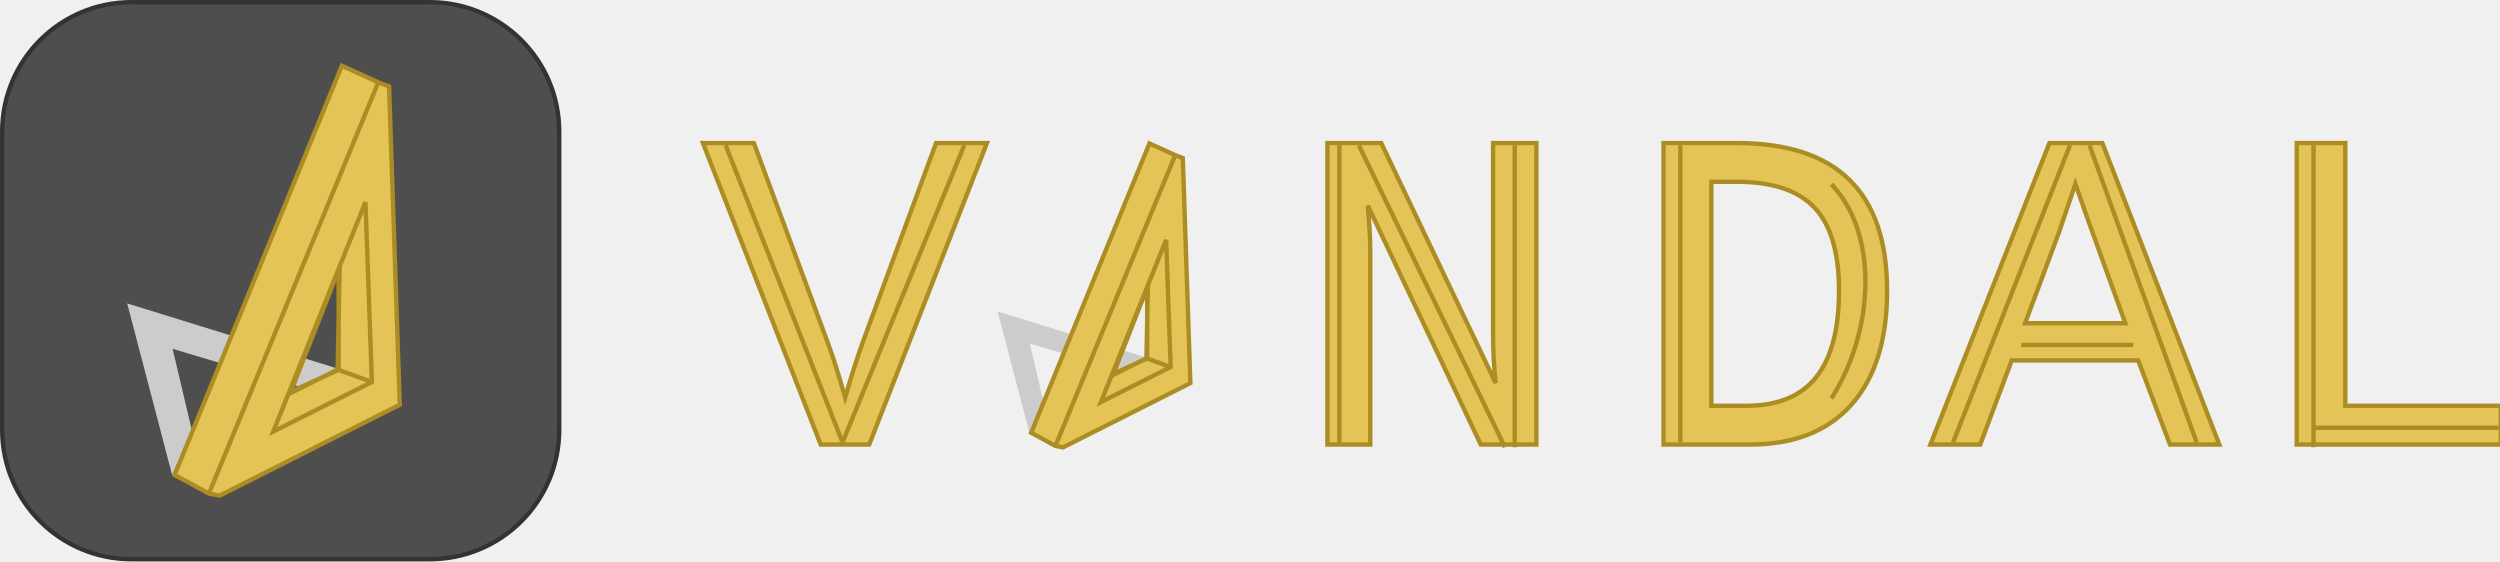
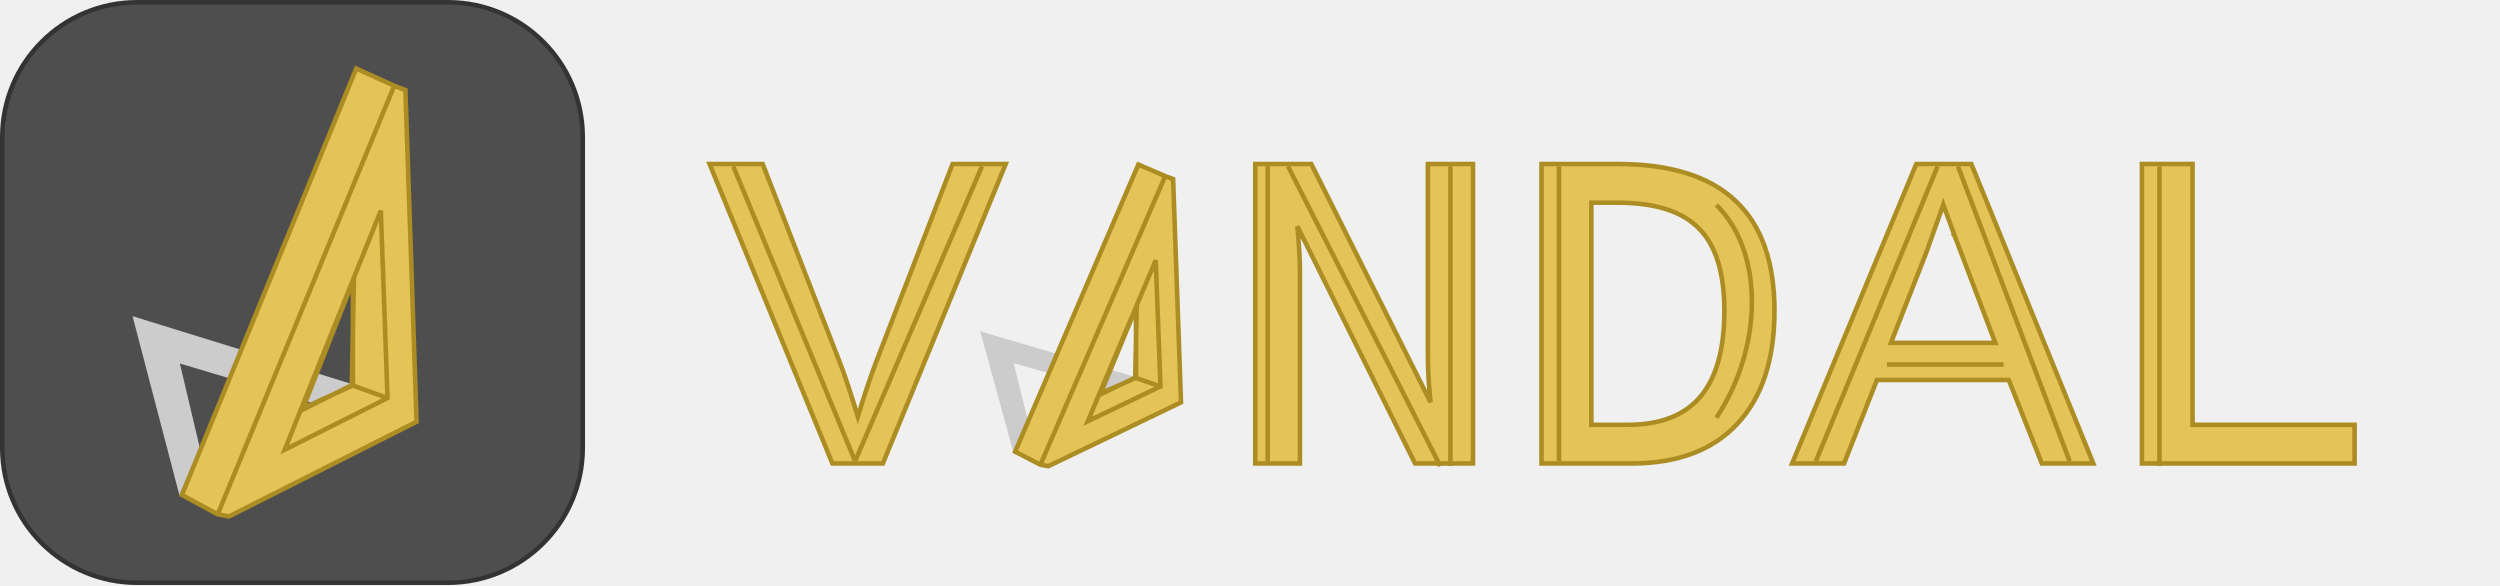
- <svg xmlns="http://www.w3.org/2000/svg" width="570" height="128" viewBox="0 0 570 128" fill="none">
-   <g clip-path="url(#clip0)">
-     <rect x="0.5" y="0.5" width="127" height="127" rx="29.5" fill="#4E4E4E" stroke="#333333" />
-     <path d="M29 69.179L39.253 108.335L43.733 98.068L39.358 79.537L70.033 88.7L79.195 84.716L29 69.179Z" fill="#CCCCCC" />
-     <path fill-rule="evenodd" clip-rule="evenodd" d="M77.946 15L39.812 108.291L47.634 112.531L50.079 113.002L91.146 92.271L88.702 19.712L86.257 18.769L77.946 15ZM77.217 61.549L66.323 89.28L77.217 84.328V61.549Z" fill="#E4C456" />
-     <path d="M39.812 108.291L39.349 108.101L39.179 108.516L39.574 108.73L39.812 108.291ZM77.946 15L78.153 14.545L77.68 14.33L77.483 14.811L77.946 15ZM47.634 112.531L47.396 112.971L47.464 113.007L47.54 113.022L47.634 112.531ZM50.079 113.002L49.984 113.493L50.152 113.525L50.304 113.449L50.079 113.002ZM91.146 92.271L91.372 92.717L91.657 92.573L91.646 92.254L91.146 92.271ZM88.702 19.712L89.202 19.695L89.191 19.364L88.882 19.245L88.702 19.712ZM86.257 18.769L86.051 19.225L86.064 19.231L86.078 19.236L86.257 18.769ZM66.323 89.28L65.857 89.097L65.406 90.246L66.529 89.735L66.323 89.28ZM77.217 61.549H77.717L76.752 61.366L77.217 61.549ZM77.217 84.328L77.424 84.783L77.717 84.65V84.328H77.217ZM83.324 46.097L83.824 46.079L82.86 45.91L83.324 46.097ZM84.791 87.088L85.015 87.535L85.302 87.391L85.29 87.07L84.791 87.088ZM62.301 98.396L61.837 98.21L61.344 99.437L62.526 98.843L62.301 98.396ZM77.453 60.703L76.989 60.517L76.989 60.517L77.453 60.703ZM40.275 108.48L78.409 15.189L77.483 14.811L39.349 108.101L40.275 108.48ZM47.873 112.091L40.05 107.851L39.574 108.73L47.396 112.971L47.873 112.091ZM50.173 112.511L47.729 112.04L47.54 113.022L49.984 113.493L50.173 112.511ZM90.921 91.825L49.853 112.556L50.304 113.449L91.372 92.717L90.921 91.825ZM88.202 19.729L90.647 92.288L91.646 92.254L89.202 19.695L88.202 19.729ZM86.078 19.236L88.522 20.178L88.882 19.245L86.437 18.303L86.078 19.236ZM77.74 15.455L86.051 19.225L86.464 18.314L78.153 14.545L77.74 15.455ZM66.788 89.463L77.683 61.731L76.752 61.366L65.857 89.097L66.788 89.463ZM77.01 83.873L66.116 88.825L66.529 89.735L77.424 84.783L77.01 83.873ZM76.717 61.549V84.328H77.717V61.549H76.717ZM85.795 18.579L47.172 112.341L48.097 112.721L86.72 18.96L85.795 18.579ZM82.824 46.115L84.291 87.106L85.29 87.07L83.824 46.079L82.824 46.115ZM84.566 86.641L62.077 97.949L62.526 98.843L85.015 87.535L84.566 86.641ZM62.765 98.583L66.174 90.102L65.246 89.729L61.837 98.21L62.765 98.583ZM65.935 90.362L77.193 84.708L76.744 83.814L65.486 89.468L65.935 90.362ZM66.174 90.102L77.917 60.889L76.989 60.517L65.246 89.729L66.174 90.102ZM77.917 60.889L83.788 46.283L82.86 45.91L76.989 60.517L77.917 60.889ZM77.468 84.272L77.953 60.713L76.953 60.693L76.468 84.251L77.468 84.272ZM84.961 86.618L77.138 83.791L76.798 84.731L84.621 87.558L84.961 86.618Z" fill="#AC8D24" />
-     <path d="M337.476 101.069L337.612 101.355H337.928H349.796H350.296V100.855V33.111V32.611H349.796H340.921H340.421V33.111V76.499C340.421 79.963 340.616 83.572 341.005 87.326L315.058 32.895L314.922 32.611H314.606H303.152H302.652V33.111V100.855V101.355H303.152H311.923H312.423V100.855V56.864C312.423 54.565 312.233 51.234 311.853 46.876L337.476 101.069Z" fill="#E4C456" stroke="#AC8D24" />
-     <path d="M227.465 71.015L234.714 98.7L237.882 91.441L234.788 78.338L256.477 84.817L262.956 82L227.465 71.015Z" fill="#CCCCCC" />
-     <path fill-rule="evenodd" clip-rule="evenodd" d="M262.072 32.707L235.109 98.669L240.64 101.667L242.369 102L271.406 87.342L269.677 36.038L267.949 35.372L262.072 32.707ZM261.557 65.619L253.854 85.227L261.557 81.726V65.619Z" fill="#E4C456" />
-     <path d="M235.109 98.669L234.646 98.479L234.477 98.894L234.871 99.108L235.109 98.669ZM262.072 32.707L262.279 32.252L261.806 32.037L261.609 32.518L262.072 32.707ZM240.64 101.667L240.402 102.106L240.47 102.143L240.545 102.158L240.64 101.667ZM242.369 102L242.274 102.491L242.441 102.523L242.594 102.446L242.369 102ZM271.406 87.342L271.631 87.788L271.916 87.644L271.905 87.325L271.406 87.342ZM269.677 36.038L270.177 36.022L270.166 35.691L269.857 35.572L269.677 36.038ZM267.949 35.372L267.742 35.828L267.755 35.834L267.769 35.839L267.949 35.372ZM253.854 85.227L253.388 85.044L252.937 86.193L254.06 85.682L253.854 85.227ZM261.557 65.619H262.057L261.091 65.437L261.557 65.619ZM261.557 81.726L261.763 82.181L262.057 82.048V81.726H261.557ZM265.875 54.694L266.374 54.676L265.411 54.508L265.875 54.694ZM266.912 83.677L267.136 84.124L267.423 83.98L267.411 83.659L266.912 83.677ZM251.01 91.673L250.547 91.486L250.053 92.714L251.235 92.119L251.01 91.673ZM261.723 65.022L261.259 64.835L261.259 64.835L261.723 65.022ZM235.572 98.858L262.535 32.896L261.609 32.518L234.646 98.479L235.572 98.858ZM240.878 101.227L235.348 98.229L234.871 99.108L240.402 102.106L240.878 101.227ZM242.463 101.509L240.735 101.176L240.545 102.158L242.274 102.491L242.463 101.509ZM271.18 86.895L242.143 101.554L242.594 102.446L271.631 87.788L271.18 86.895ZM269.177 36.055L270.906 87.359L271.905 87.325L270.177 36.022L269.177 36.055ZM267.769 35.839L269.497 36.505L269.857 35.572L268.129 34.906L267.769 35.839ZM261.866 33.163L267.742 35.828L268.155 34.917L262.279 32.252L261.866 33.163ZM254.319 85.41L262.022 65.802L261.091 65.437L253.388 85.044L254.319 85.41ZM261.35 81.271L253.647 84.772L254.06 85.682L261.763 82.181L261.35 81.271ZM261.057 65.619V81.726H262.057V65.619H261.057ZM267.486 35.182L240.178 101.476L241.102 101.857L268.411 35.563L267.486 35.182ZM265.375 54.712L266.412 83.695L267.411 83.659L266.374 54.676L265.375 54.712ZM266.687 83.231L250.786 91.226L251.235 92.119L267.136 84.124L266.687 83.231ZM251.474 91.859L253.885 85.863L252.957 85.49L250.547 91.486L251.474 91.859ZM253.645 86.123L261.605 82.125L261.156 81.232L253.196 85.229L253.645 86.123ZM253.885 85.863L262.187 65.208L261.259 64.835L252.957 85.49L253.885 85.863ZM262.187 65.208L266.339 54.881L265.411 54.508L261.259 64.835L262.187 65.208ZM261.881 81.689L262.223 65.032L261.224 65.011L260.881 81.668L261.881 81.689ZM267.082 83.207L261.551 81.208L261.211 82.149L266.742 84.148L267.082 83.207Z" fill="#AC8D24" />
-     <path d="M379.281 100.855V101.355H379.781H398.982C408.982 101.355 416.727 98.339 422.138 92.248C427.574 86.134 430.256 77.462 430.256 66.305C430.256 55.113 427.434 46.658 421.7 41.04C416.001 35.389 407.374 32.611 395.92 32.611H379.781H379.281V33.111V100.855ZM413.719 47.363L413.721 47.365C417.398 51.247 419.292 57.521 419.292 66.305C419.292 75.157 417.519 81.703 414.057 86.029C410.614 90.331 405.33 92.521 398.1 92.521H390.193V41.445H395.972C404.17 41.445 410.046 43.453 413.719 47.363Z" fill="#E4C456" stroke="#AC8D24" />
-     <path d="M476.4 33.111L503.053 100.855" stroke="black" />
-     <path d="M197.839 101.355H198.18L198.305 101.037L224.768 33.292L225.034 32.611H224.302H213.769H213.42L213.3 32.938L196.636 78.235L196.636 78.235L196.634 78.241C195.267 82.111 193.955 86.231 192.7 90.6C191.074 85 189.764 80.874 188.77 78.232C188.77 78.232 188.77 78.232 188.77 78.231L172.002 32.937L171.881 32.611H171.533H161H160.268L160.534 33.292L186.997 101.037L187.122 101.355H187.463H197.839Z" fill="#E4C456" stroke="#AC8D24" />
-     <path d="M494.631 101.031L494.753 101.355H495.098H505.274H506.005L505.74 100.674L479.461 32.93L479.337 32.611H478.995H467.613H467.273L467.148 32.927L440.397 100.671L440.127 101.355H440.862H451.142H451.489L451.611 101.03L458.675 82.172H487.514L494.631 101.031ZM473.017 42.462L473.017 42.462L473.019 42.453L473.192 41.917L475.743 49.244L475.743 49.244L475.745 49.25L484.577 73.689H461.724L469.393 53.121L469.395 53.115L469.398 53.108L473.017 42.462Z" fill="#E4C456" stroke="#AC8D24" />
-     <path d="M523.654 100.855V101.355H524.154H569.687H570.187V100.855V93.021V92.521H569.687H534.731V33.111V32.611H534.231H524.154H523.654V33.111V100.855Z" fill="#E4C456" stroke="#AC8D24" />
-     <path d="M219.86 33.111L192.096 100.855" stroke="#AC8D24" />
-     <path d="M165.442 33.111L192.096 100.855" stroke="#AC8D24" />
-     <path d="M345.353 33.111V101.965" stroke="#AC8D24" />
-     <path d="M383.112 33.111V100.855" stroke="#AC8D24" />
-     <path d="M445.304 100.855L471.957 33.111" stroke="#AC8D24" />
-     <path d="M527.485 33.111V101.965" stroke="#AC8D24" />
-     <path d="M343.132 101.965L309.815 33.111M305.373 33.111V101.415" stroke="#AC8D24" />
-     <path d="M460.852 78.644H486.395" stroke="#AC8D24" />
-     <path d="M476.4 33.111L500.832 100.855" stroke="#AC8D24" />
-     <path d="M527.485 97.523H569.687" stroke="#AC8D24" />
-     <path d="M417.54 41.995C428.156 52.976 427.651 74.938 417.54 90.86" stroke="#AC8D24" />
-   </g>
-   <defs>
-     <clipPath id="clip0">
-       <rect width="570" height="128" fill="white" />
-     </clipPath>
-   </defs>
+ <svg xmlns="http://www.w3.org/2000/svg" width="547" height="128" viewBox="0 0 547 128" fill="none">
+   <rect x="0.5" y="0.5" width="127" height="127" rx="29.5" fill="#4E4E4E" stroke="#333333" />
+   <path d="M29 69.179L39.253 108.335L43.733 98.068L39.358 79.537L70.033 88.7L79.195 84.716L29 69.179Z" fill="#CCCCCC" />
+   <path fill-rule="evenodd" clip-rule="evenodd" d="M77.946 15L39.812 108.291L47.634 112.531L50.079 113.002L91.147 92.271L88.702 19.712L86.257 18.769L77.946 15ZM77.217 61.549L66.323 89.28L77.217 84.328V61.549Z" fill="#E4C456" />
+   <path d="M39.812 108.291L39.349 108.101L39.179 108.516L39.574 108.73L39.812 108.291ZM77.946 15L78.153 14.545L77.68 14.33L77.483 14.811L77.946 15ZM47.634 112.531L47.396 112.971L47.464 113.007L47.54 113.022L47.634 112.531ZM50.079 113.002L49.984 113.493L50.152 113.525L50.304 113.449L50.079 113.002ZM91.147 92.271L91.372 92.717L91.657 92.573L91.646 92.254L91.147 92.271ZM88.702 19.712L89.202 19.695L89.191 19.364L88.882 19.245L88.702 19.712ZM86.257 18.769L86.051 19.225L86.064 19.231L86.078 19.236L86.257 18.769ZM66.323 89.28L65.857 89.097L65.406 90.246L66.529 89.735L66.323 89.28ZM77.217 61.549H77.717L76.752 61.366L77.217 61.549ZM77.217 84.328L77.424 84.783L77.717 84.65V84.328H77.217ZM83.324 46.097L83.824 46.079L82.86 45.91L83.324 46.097ZM84.791 87.088L85.015 87.535L85.302 87.391L85.29 87.07L84.791 87.088ZM62.301 98.396L61.837 98.21L61.344 99.437L62.526 98.843L62.301 98.396ZM77.453 60.703L76.989 60.517L77.453 60.703ZM40.275 108.48L78.409 15.189L77.483 14.811L39.349 108.101L40.275 108.48ZM47.873 112.091L40.05 107.851L39.574 108.73L47.396 112.971L47.873 112.091ZM50.173 112.511L47.729 112.04L47.54 113.022L49.984 113.493L50.173 112.511ZM90.921 91.825L49.854 112.556L50.304 113.449L91.372 92.717L90.921 91.825ZM88.202 19.729L90.647 92.288L91.646 92.254L89.202 19.695L88.202 19.729ZM86.078 19.236L88.522 20.178L88.882 19.245L86.437 18.303L86.078 19.236ZM77.74 15.455L86.051 19.225L86.464 18.314L78.153 14.545L77.74 15.455ZM66.788 89.463L77.683 61.731L76.752 61.366L65.857 89.097L66.788 89.463ZM77.01 83.873L66.116 88.825L66.529 89.735L77.424 84.783L77.01 83.873ZM76.717 61.549V84.328H77.717V61.549H76.717ZM85.795 18.579L47.172 112.341L48.097 112.721L86.72 18.96L85.795 18.579ZM82.824 46.115L84.291 87.106L85.29 87.07L83.824 46.079L82.824 46.115ZM84.566 86.641L62.077 97.949L62.526 98.843L85.015 87.535L84.566 86.641ZM62.765 98.583L66.174 90.102L65.246 89.729L61.837 98.21L62.765 98.583ZM65.935 90.362L77.193 84.708L76.744 83.814L65.486 89.468L65.935 90.362ZM66.174 90.102L77.917 60.889L76.989 60.517L65.246 89.729L66.174 90.102ZM77.917 60.889L83.788 46.283L82.86 45.91L76.989 60.517L77.917 60.889ZM77.468 84.272L77.953 60.713L76.953 60.693L76.469 84.251L77.468 84.272ZM84.961 86.618L77.138 83.791L76.798 84.731L84.621 87.558L84.961 86.618Z" fill="#AC8D24" />
+   <path d="M469.485 97.736H511.687" stroke="#AC8D24" />
+   <path d="M214.465 72.487L221.714 98.857L224.882 91.943L221.788 79.463L243.477 85.633L249.956 82.95L214.465 72.487Z" fill="#CCCCCC" />
+   <path fill-rule="evenodd" clip-rule="evenodd" d="M249.072 36L222.109 98.827L227.64 101.683L229.368 102L258.406 88.038L256.677 39.173L254.949 38.538L249.072 36ZM248.557 67.348L240.854 86.024L248.557 82.689V67.348Z" fill="#E4C456" />
+   <path d="M222.109 98.827L221.65 98.63L221.466 99.058L221.88 99.271L222.109 98.827ZM249.072 36L249.27 35.541L248.81 35.342L248.613 35.803L249.072 36ZM227.64 101.683L227.411 102.127L227.477 102.161L227.55 102.174L227.64 101.683ZM229.368 102L229.278 102.492L229.438 102.521L229.585 102.451L229.368 102ZM258.406 88.038L258.622 88.489L258.917 88.347L258.905 88.021L258.406 88.038ZM256.677 39.173L257.177 39.155L257.165 38.819L256.849 38.704L256.677 39.173ZM254.949 38.538L254.75 38.998L254.763 39.003L254.776 39.008L254.949 38.538ZM240.854 86.024L240.391 85.834L239.921 86.973L241.052 86.483L240.854 86.024ZM248.557 67.348H249.057L248.094 67.158L248.557 67.348ZM248.557 82.689L248.755 83.148L249.057 83.018V82.689H248.557ZM252.875 56.942L253.374 56.923L252.414 56.748L252.875 56.942ZM253.912 84.548L254.128 84.999L254.424 84.857L254.411 84.529L253.912 84.548ZM238.01 92.163L237.55 91.969L237.037 93.184L238.226 92.614L238.01 92.163ZM248.723 66.779L248.263 66.584L248.263 66.584L248.723 66.779ZM222.569 99.024L249.532 36.197L248.613 35.803L221.65 98.63L222.569 99.024ZM227.869 101.238L222.339 98.383L221.88 99.271L227.411 102.127L227.869 101.238ZM229.459 101.508L227.73 101.191L227.55 102.174L229.278 102.492L229.459 101.508ZM258.189 87.588L229.152 101.549L229.585 102.451L258.622 88.489L258.189 87.588ZM256.177 39.191L257.906 88.056L258.905 88.021L257.177 39.155L256.177 39.191ZM254.776 39.008L256.505 39.642L256.849 38.704L255.121 38.069L254.776 39.008ZM248.874 36.459L254.75 38.998L255.147 38.08L249.27 35.541L248.874 36.459ZM241.316 86.215L249.019 67.539L248.094 67.158L240.391 85.834L241.316 86.215ZM248.358 82.23L240.655 85.565L241.052 86.483L248.755 83.148L248.358 82.23ZM248.057 67.348V82.689H249.057V67.348H248.057ZM254.49 38.34L227.181 101.484L228.099 101.881L255.408 38.737L254.49 38.34ZM252.375 56.961L253.412 84.567L254.411 84.529L253.374 56.923L252.375 56.961ZM253.696 84.097L237.795 91.713L238.226 92.614L254.128 84.999L253.696 84.097ZM238.471 92.358L240.882 86.646L239.96 86.257L237.55 91.969L238.471 92.358ZM240.637 86.903L248.597 83.095L248.165 82.193L240.205 86.001L240.637 86.903ZM240.882 86.646L249.184 66.973L248.263 66.584L239.96 86.257L240.882 86.646ZM249.184 66.973L253.335 57.137L252.414 56.748L248.263 66.584L249.184 66.973ZM248.881 82.655L249.223 66.79L248.224 66.768L247.881 82.633L248.881 82.655ZM254.074 84.075L248.544 82.171L248.218 83.117L253.749 85.021L254.074 84.075Z" fill="#AC8D24" />
+   <path d="M428.4 36.384L455.053 100.909" stroke="black" />
+   <path d="M192.839 101.409H193.174L193.301 101.099L219.765 36.574L220.048 35.884H219.302H208.769H208.426L208.303 36.204L191.639 79.348L191.639 79.348L191.636 79.355C190.268 83.044 188.956 86.971 187.7 91.135C186.073 85.798 184.762 81.865 183.767 79.346C183.767 79.346 183.767 79.345 183.767 79.345L166.999 36.203L166.875 35.884H166.533H156H155.255L155.537 36.574L182.001 101.099L182.128 101.409H182.463H192.839Z" fill="#E4C456" stroke="#AC8D24" />
+   <path d="M446.633 101.093L446.759 101.409H447.098H457.274H458.018L457.737 100.721L431.458 36.196L431.331 35.884H430.995H419.613H419.279L419.151 36.193L392.4 100.718L392.113 101.409H392.862H403.142H403.483L403.608 101.092L410.669 83.138H439.52L446.633 101.093ZM436.565 75.011H413.736L421.39 55.46L421.392 55.453L421.395 55.446L425.014 45.306L425.014 45.306L425.017 45.297L425.192 44.78L427.746 51.767L427.745 51.767L427.748 51.772L436.565 75.011Z" fill="#E4C456" stroke="#AC8D24" />
+   <path d="M468.654 100.909V101.409H469.154H514.687H515.187V100.909V93.448V92.948H514.687H479.731V36.384V35.884H479.231H469.154H468.654V36.384V100.909Z" fill="#E4C456" stroke="#AC8D24" />
+   <path d="M214.86 36.384L187.096 100.909" stroke="#AC8D24" />
+   <path d="M160.442 36.384L187.096 100.909" stroke="#AC8D24" />
+   <path d="M397.304 100.909L423.957 36.384" stroke="#AC8D24" />
+   <path d="M472.485 36.384V101.967" stroke="#AC8D24" />
+   <path d="M309.48 101.132L309.618 101.409H309.928H321.796H322.296V100.909V36.384V35.884H321.796H312.921H312.421V36.384V77.711C312.421 81.006 312.615 84.439 313.004 88.009L287.054 36.161L286.915 35.884H286.606H275.152H274.652V36.384V100.909V101.409H275.152H283.923H284.423V100.909V59.009C284.423 56.821 284.233 53.651 283.855 49.508L309.48 101.132Z" fill="#E4C456" stroke="#AC8D24" />
+   <path d="M317.353 36.384V101.967" stroke="#AC8D24" />
+   <path d="M315.132 101.967L281.815 36.384M277.373 36.384V101.442" stroke="#AC8D24" />
+   <path d="M412.852 79.754H438.395" stroke="#AC8D24" />
+   <path d="M428.4 36.384L452.832 100.909" stroke="#AC8D24" />
+   <path d="M337.281 100.909V101.409H337.781H356.982C366.975 101.409 374.717 98.54 380.13 92.736C385.571 86.907 388.256 78.637 388.256 68.001C388.256 57.331 385.43 49.268 379.691 43.912C373.992 38.529 365.369 35.884 353.92 35.884H337.781H337.281V36.384V100.909ZM371.728 49.985L371.729 49.986C375.401 53.678 377.292 59.643 377.292 68.001C377.292 76.425 375.521 82.65 372.064 86.764C368.624 90.858 363.338 92.948 356.1 92.948H348.193V44.346H353.972C362.176 44.346 368.055 46.262 371.728 49.985Z" fill="#E4C456" stroke="#AC8D24" />
+   <path d="M341.112 36.384V100.909" stroke="#AC8D24" />
+   <path d="M375.54 44.847C386.156 55.306 385.651 76.224 375.54 91.389" stroke="#AC8D24" />
</svg>
